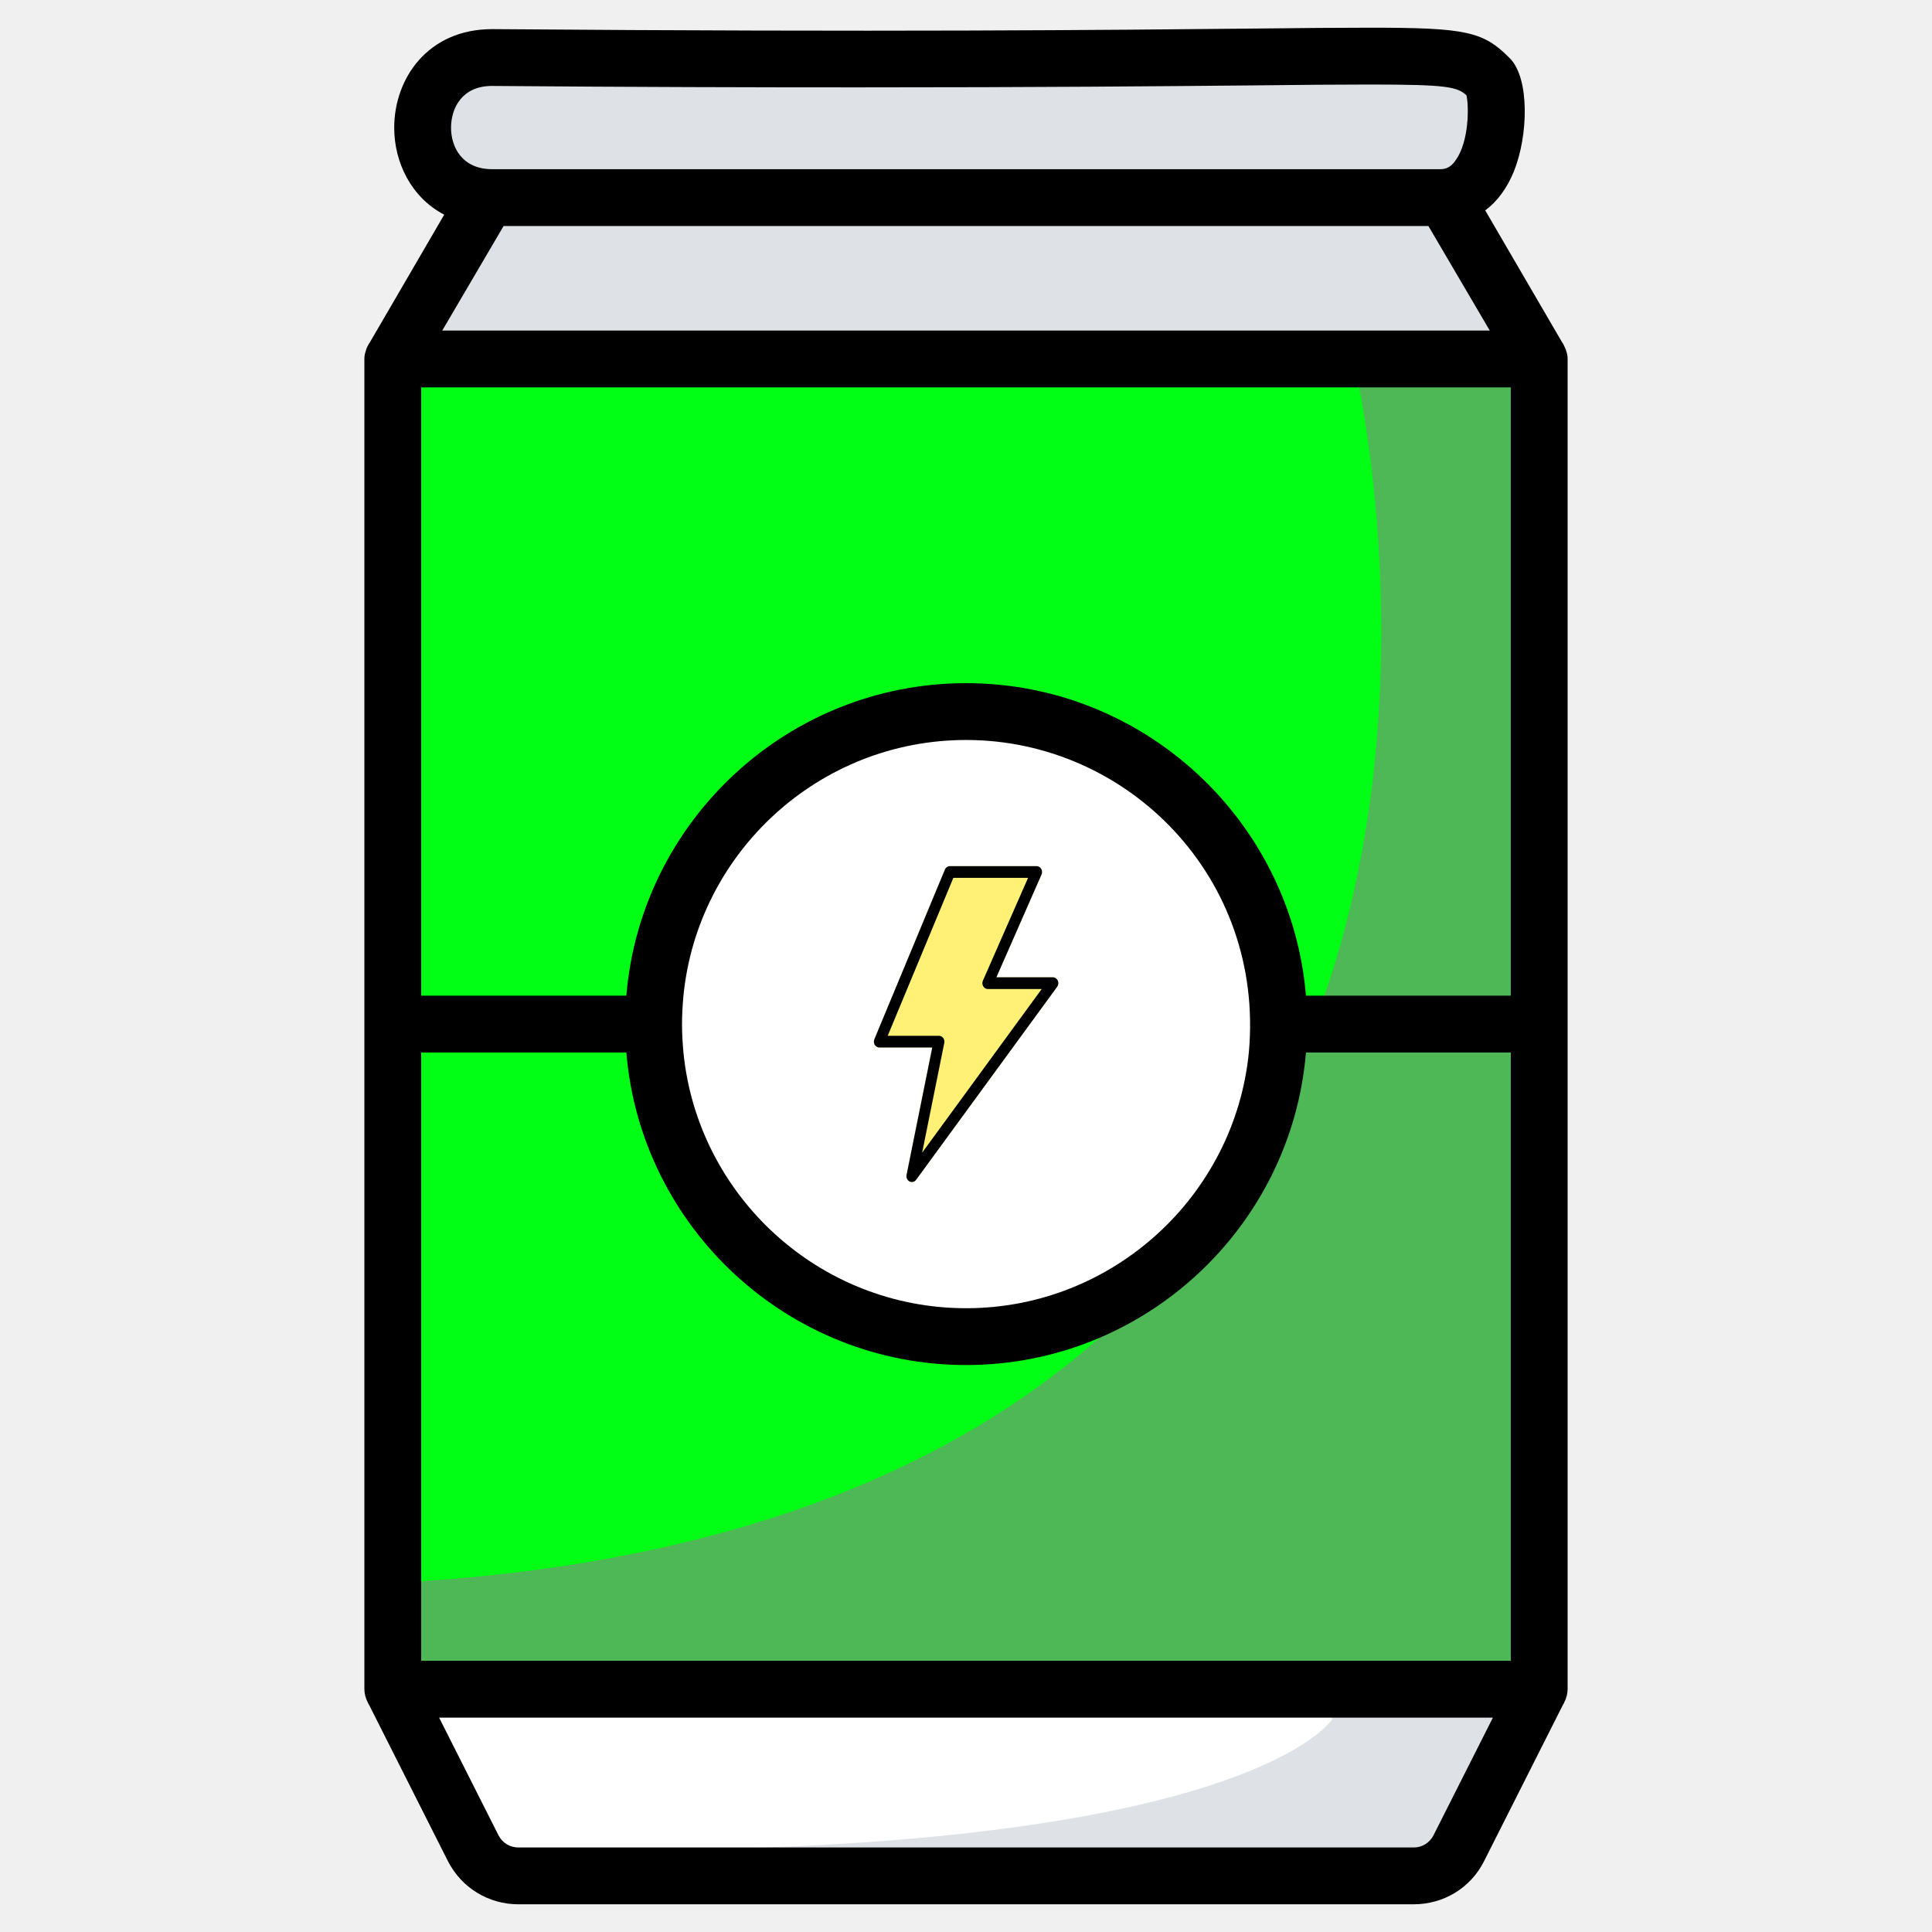
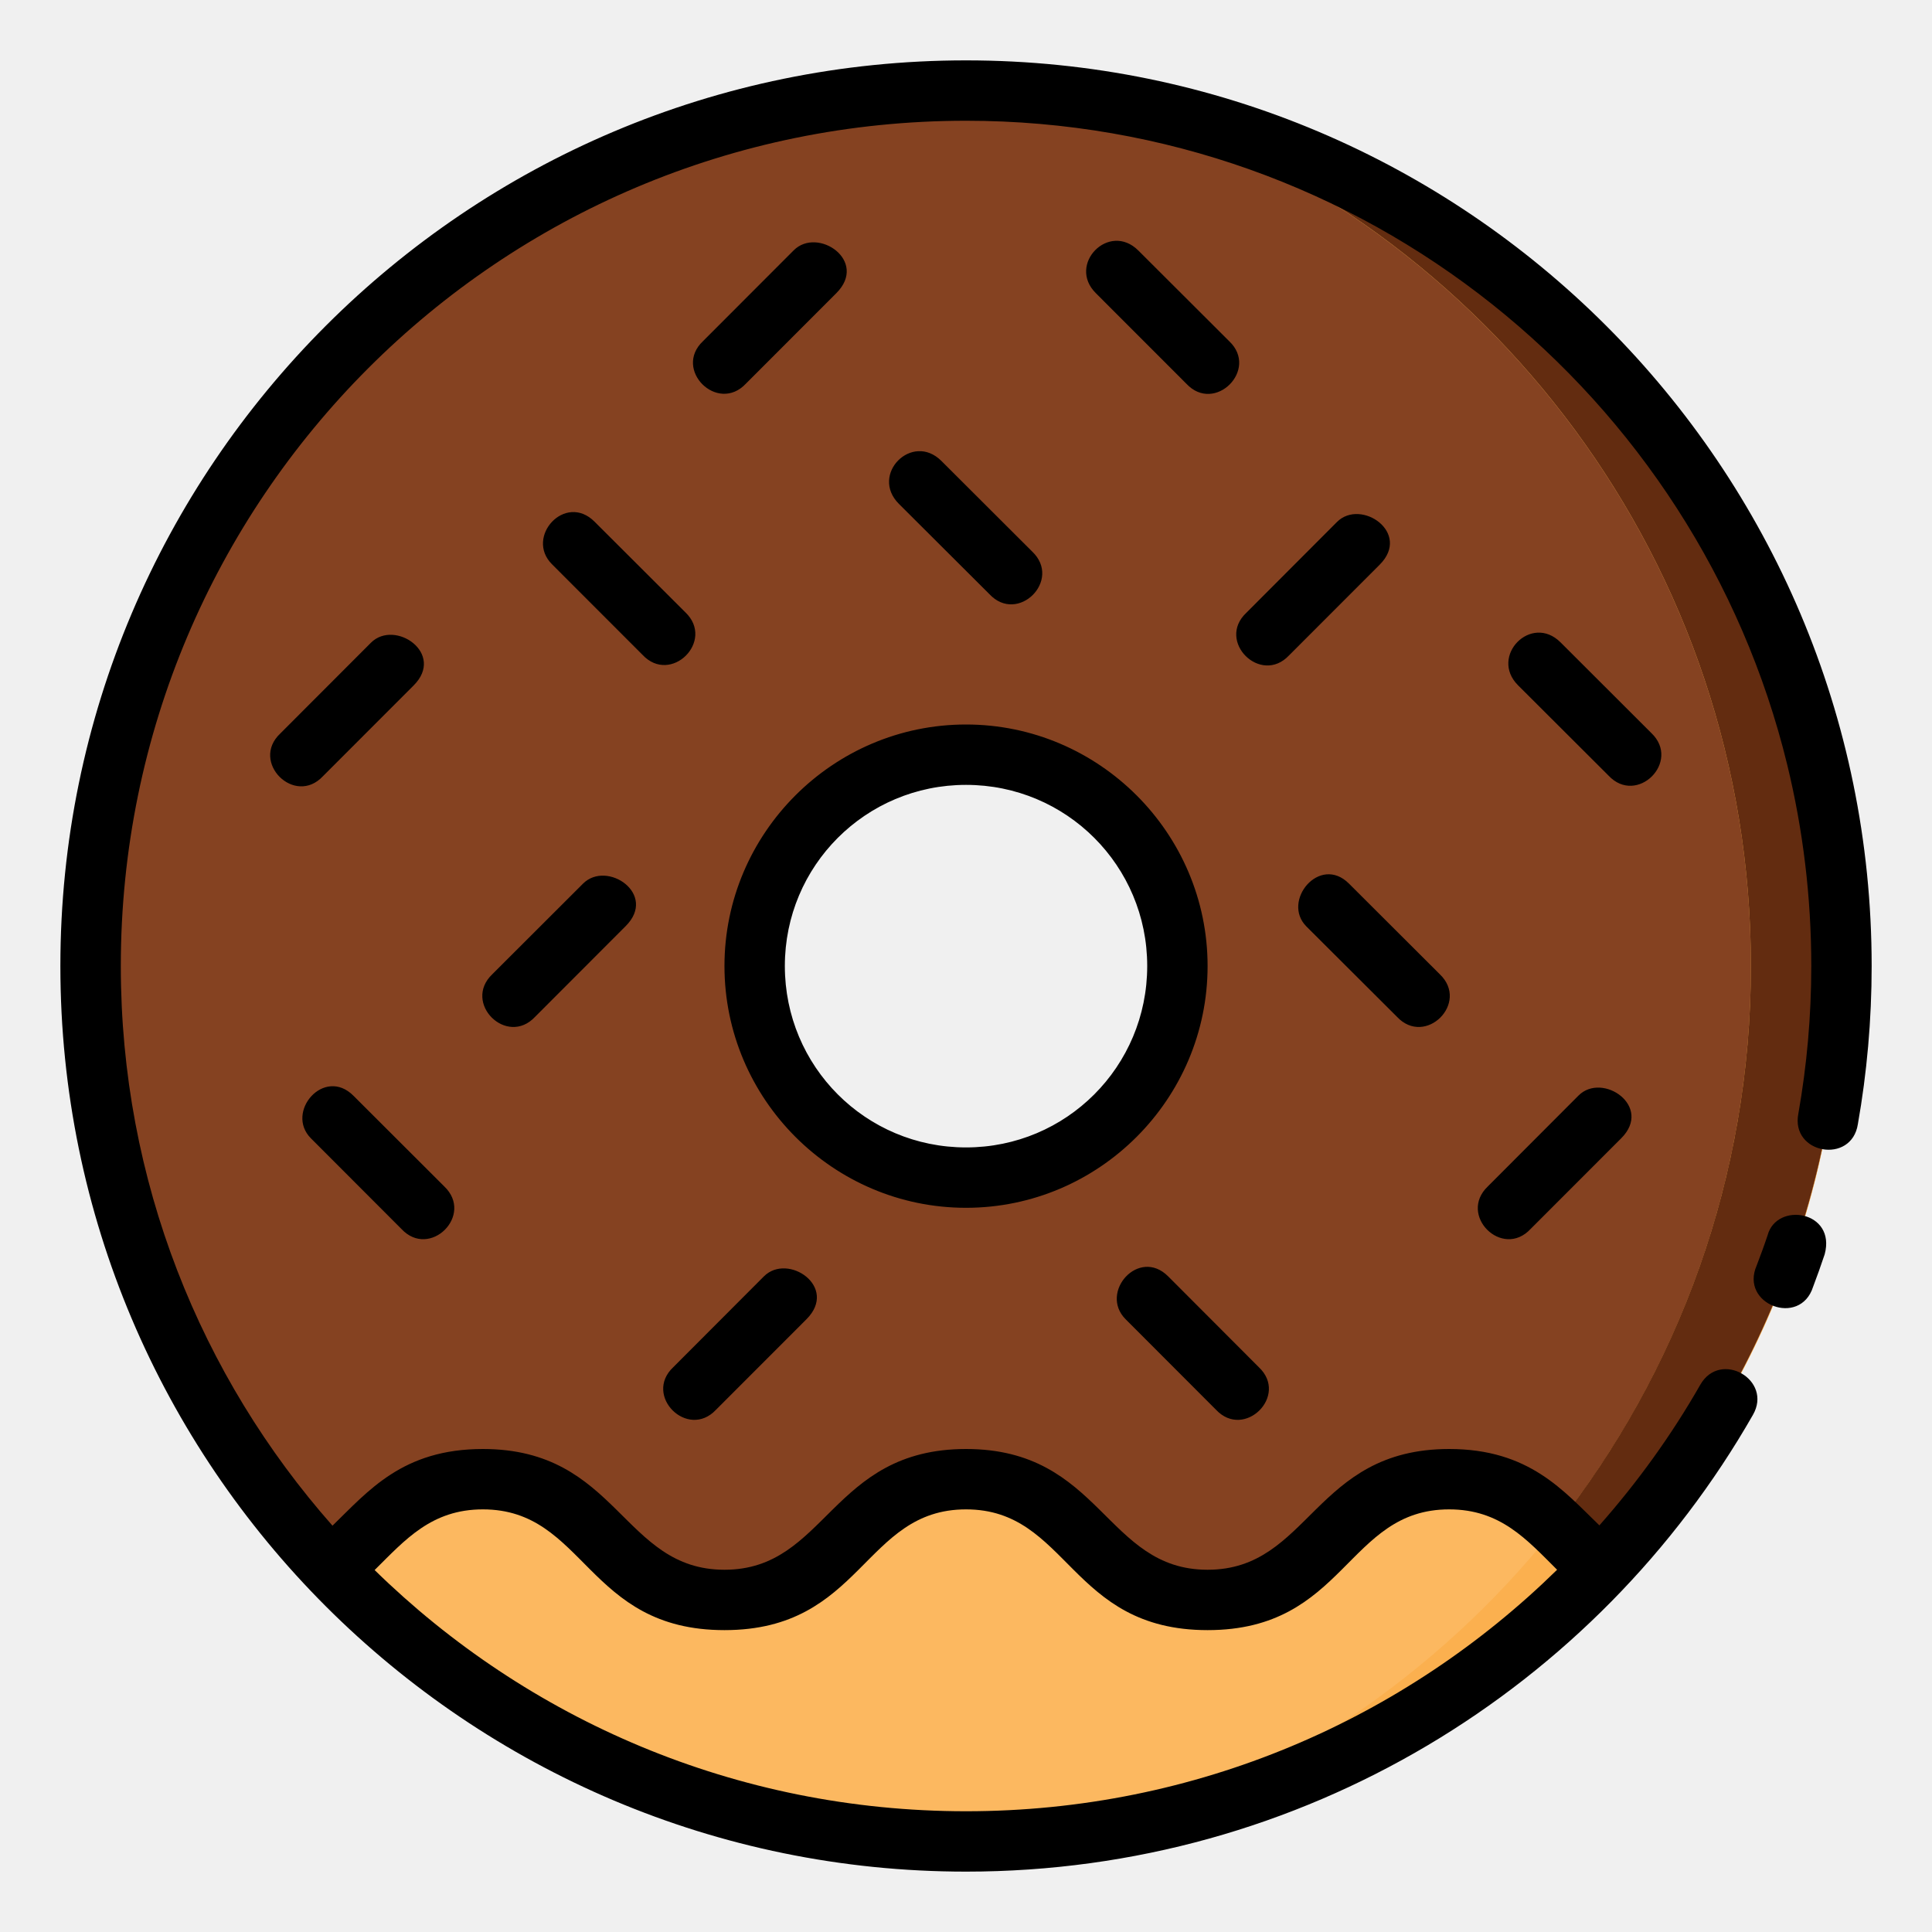
- <svg xmlns="http://www.w3.org/2000/svg" width="100%" height="100%" viewBox="0 0 68 68" version="1.1" xml:space="preserve" style="fill-rule:evenodd;clip-rule:evenodd;stroke-linejoin:round;stroke-miterlimit:2;">
-   <path d="M16.657,65.05L13.825,59.452L54.176,59.452L51.343,65.05C51.041,65.648 50.428,66.025 49.757,66.025L18.243,66.025C17.573,66.025 16.96,65.648 16.657,65.05Z" style="fill:white;fill-rule:nonzero;" />
-   <path d="M54.179,59.456L51.339,65.046C51.039,65.646 50.429,66.026 49.759,66.026L18.239,66.026C17.569,66.026 16.959,65.646 16.659,65.046C43.579,65.796 46.889,60.516 46.889,60.516L46.549,59.456L54.179,59.456Z" style="fill:rgb(222,225,230);fill-rule:nonzero;" />
-   <rect x="13.825" y="12.639" width="40.351" height="46.813" style="fill:rgb(0,255,20);" />
-   <path d="M54.179,12.636L54.179,59.456L13.829,59.456L13.829,55.716C57.649,53.396 47.629,12.636 47.629,12.636L54.179,12.636Z" style="fill:rgb(78,183,86);fill-rule:nonzero;" />
-   <path d="M17.151,6.955L13.825,12.639L54.176,12.639L50.85,6.955L17.151,6.955Z" style="fill:rgb(222,225,230);fill-rule:nonzero;" />
-   <path d="M50.681,6.955L17.32,6.955C14.058,6.955 14.061,2.025 17.32,2.025C51.727,2.298 51.068,1.376 52.42,2.75C52.871,3.194 52.889,6.955 50.681,6.955Z" style="fill:rgb(222,225,230);fill-rule:nonzero;" />
-   <path d="M13.825,36.045L54.176,36.045" style="fill:none;fill-rule:nonzero;" />
-   <circle cx="34" cy="36.045" r="11" style="fill:white;" />
-   <path d="M55.135,12.385C55.115,12.305 55.075,12.215 55.035,12.135C55.025,12.105 55.005,12.085 54.985,12.055L52.275,7.405C52.695,7.095 53.035,6.635 53.275,6.055C53.795,4.785 53.845,2.745 53.135,2.045C52.205,1.105 51.605,0.975 48.205,0.975C47.185,0.975 45.865,0.985 44.165,1.005C39.145,1.055 31.115,1.135 17.325,1.025C15.055,1.025 13.875,2.765 13.875,4.495C13.875,5.715 14.475,6.955 15.635,7.555L13.015,12.055C12.995,12.085 12.975,12.105 12.965,12.135C12.915,12.215 12.885,12.305 12.865,12.385C12.835,12.465 12.825,12.555 12.825,12.635L12.825,59.455C12.825,59.525 12.835,59.605 12.855,59.685C12.875,59.755 12.895,59.825 12.935,59.895C12.945,59.935 12.975,59.975 12.995,60.015L15.765,65.505C16.245,66.445 17.195,67.025 18.245,67.025L49.755,67.025C50.815,67.025 51.765,66.445 52.235,65.505L55.005,60.015C55.025,59.975 55.055,59.935 55.065,59.895C55.105,59.825 55.125,59.755 55.145,59.685C55.165,59.605 55.175,59.525 55.175,59.455L55.175,12.635C55.175,12.555 55.165,12.465 55.135,12.385ZM53.175,35.045L45.965,35.045C45.455,28.895 40.275,24.045 34.005,24.045C27.725,24.045 22.555,28.895 22.045,35.045L14.825,35.045L14.825,13.635L53.175,13.635L53.175,35.045ZM43.955,37.045C43.455,42.085 39.175,46.045 34.005,46.045C28.825,46.045 24.555,42.085 24.055,37.045C24.025,36.715 24.005,36.385 24.005,36.045C24.005,35.705 24.025,35.375 24.055,35.045C24.555,30.005 28.825,26.045 34.005,26.045C39.697,26.045 44.515,30.896 43.955,37.045ZM14.825,37.045L22.045,37.045C22.555,43.195 27.725,48.045 34.005,48.045C40.275,48.045 45.455,43.195 45.965,37.045L53.175,37.045L53.175,58.455L14.825,58.455L14.825,37.045ZM17.315,3.025C22.295,3.065 26.545,3.075 30.175,3.075C36.585,3.075 40.975,3.035 44.185,3.005C45.875,2.985 47.185,2.975 48.205,2.975C50.935,2.975 51.285,3.055 51.615,3.355C51.705,3.755 51.705,4.965 51.245,5.625C51.055,5.915 50.855,5.955 50.685,5.955L17.325,5.955C16.255,5.955 15.875,5.165 15.875,4.495C15.875,3.815 16.255,3.025 17.315,3.025ZM17.725,7.955L50.275,7.955L52.435,11.635L15.565,11.635L17.725,7.955ZM50.455,64.595C50.315,64.865 50.055,65.025 49.755,65.025L18.245,65.025C17.945,65.025 17.685,64.865 17.545,64.595L15.455,60.455L52.545,60.455L50.455,64.595Z" style="fill-rule:nonzero;" />
-   <g transform="matrix(0.190927,0,0,0.205869,34.0038,36.045)">
-     <g transform="matrix(1,0,0,1,-32,-32)">
-       <path d="M48.9,24.564C48.733,24.219 48.383,24 48,24L37.58,24L45.904,6.428C45.967,6.294 46,6.148 46,5.999C46,5.451 45.549,5 45.001,5C45.001,5 45,5 45,5L29,5C28.607,5 28.248,5.232 28.087,5.591L15.087,34.591C15.03,34.719 15,34.859 15,35C15,35.549 15.451,36 16,36L25.759,36L21.023,57.787C21.008,57.857 21,57.929 21,58.001C21,58.549 21.451,59.001 22,59.001C22.306,59.001 22.596,58.86 22.786,58.619L48.786,25.619C49.022,25.319 49.067,24.908 48.9,24.564Z" style="fill:rgb(255,241,118);fill-rule:nonzero;" />
-       <path d="M48.9,24.564C48.733,24.219 48.383,24 48,24L37.58,24L45.904,6.428C45.967,6.294 46,6.148 46,5.999C46,5.451 45.549,5 45.001,5C45.001,5 45,5 45,5L29,5C28.607,5 28.248,5.232 28.087,5.591L15.087,34.591C15.03,34.719 15,34.859 15,35C15,35.549 15.451,36 16,36L25.759,36L21.023,57.787C21.008,57.857 21,57.929 21,58.001C21,58.549 21.451,59.001 22,59.001C22.306,59.001 22.596,58.86 22.786,58.619L48.786,25.619C49.022,25.319 49.067,24.908 48.9,24.564ZM23.898,53.975L27.977,35.213C27.992,35.143 28,35.071 28,34.999C28,34.451 27.549,34 27.001,34C27.001,34 27,34 27,34L17.544,34L29.647,7L43.42,7L35.096,24.572C35.033,24.706 35,24.852 35,25.001C35,25.549 35.451,26 35.999,26C35.999,26 36,26 36,26L45.939,26L23.898,53.975Z" style="fill-rule:nonzero;" />
-     </g>
+ <svg xmlns="http://www.w3.org/2000/svg" width="100%" height="100%" viewBox="0 0 64 64" version="1.1" xml:space="preserve" style="fill-rule:evenodd;clip-rule:evenodd;stroke-linejoin:round;stroke-miterlimit:2;">
+   <g transform="matrix(1,0,0,1,0,-1058.54)">
+     <path d="M32.001,1061.54C15.984,1061.54 3,1074.52 3,1090.54C3,1106.56 15.984,1119.54 32.001,1119.54C48.017,1119.54 61.001,1106.56 61.001,1090.54C61.001,1074.52 48.017,1061.54 32.001,1061.54ZM32.001,1083.54C32.001,1083.54 32.001,1083.54 32.001,1083.54C35.841,1083.54 39.001,1086.7 39.001,1090.54C39.001,1090.54 39.001,1090.54 39.001,1090.54C39.001,1094.38 35.841,1097.54 32.001,1097.54C32.001,1097.54 32.001,1097.54 32.001,1097.54C28.16,1097.54 25,1094.38 25,1090.54C25,1090.54 25,1090.54 25,1090.54C25,1086.7 28.16,1083.54 32.001,1083.54Z" style="fill:rgb(252,184,96);fill-rule:nonzero;" />
+     <path d="M32.001,1061.54C15.984,1061.54 3,1074.52 3,1090.54C3.015,1097.96 5.872,1105.1 10.988,1110.48C12.453,1109.29 13.351,1107.54 16,1107.54C20,1107.54 20,1111.54 24,1111.54C28.001,1111.54 28.001,1107.54 32.001,1107.54C36.001,1107.54 36.001,1111.54 40.001,1111.54C44.001,1111.54 44.001,1107.54 48.001,1107.54C50.66,1107.54 51.555,1109.31 53.028,1110.49C58.142,1105.11 60.996,1097.97 61.001,1090.54C61.001,1074.52 48.017,1061.54 32.001,1061.54ZM32.001,1083.54C32.001,1083.54 32.001,1083.54 32.001,1083.54C35.841,1083.54 39.001,1086.7 39.001,1090.54C39.001,1090.54 39.001,1090.54 39.001,1090.54C39.001,1094.38 35.841,1097.54 32.001,1097.54C32.001,1097.54 32.001,1097.54 32.001,1097.54C28.16,1097.54 25,1094.38 25,1090.54C25,1090.54 25,1090.54 25,1090.54C25,1086.7 28.16,1083.54 32.001,1083.54Z" style="fill:rgb(133,66,33);fill-rule:nonzero;" />
+     <path d="M37.343,1062.04C49.33,1065.97 58.001,1077.25 58.001,1090.54C58.001,1103.84 49.33,1115.11 37.343,1119.04C50.806,1116.53 61.001,1104.73 61.001,1090.54C61.001,1076.35 50.806,1064.55 37.343,1062.04Z" style="fill:rgb(251,176,79);fill-rule:nonzero;" />
+     <path d="M37.35,1062.04C49.334,1065.97 58.001,1077.25 58.001,1090.54C58.001,1097.55 55.587,1103.99 51.554,1109.1C52.042,1109.57 52.499,1110.07 53.028,1110.49C58.142,1105.11 60.996,1097.97 61.001,1090.54C61.001,1076.35 50.81,1064.55 37.35,1062.04Z" style="fill:rgb(99,44,16);fill-rule:nonzero;" />
+     <path d="M32.001,1060.54C15.444,1060.54 2,1073.99 2,1090.54C2,1107.1 15.444,1120.54 32.001,1120.54C43.153,1120.54 52.9,1114.45 58.068,1105.41C58.733,1104.25 56.991,1103.25 56.325,1104.41C55.372,1106.08 54.246,1107.64 52.982,1109.07C51.797,1107.93 50.661,1106.54 48.005,1106.54C43.521,1106.54 43.389,1110.54 40.003,1110.54C36.616,1110.54 36.485,1106.54 32.001,1106.54C27.517,1106.54 27.385,1110.54 23.999,1110.54C20.612,1110.54 20.48,1106.54 15.996,1106.54C13.336,1106.54 12.201,1107.93 11.014,1109.08C6.652,1104.14 4.002,1097.66 4.002,1090.54C4.002,1075.07 16.525,1062.54 32.001,1062.54C45.181,1062.54 56.221,1071.63 59.206,1083.88C59.726,1086.02 60.001,1088.25 60.001,1090.54C60.001,1092.21 59.853,1093.84 59.573,1095.43C59.309,1096.77 61.338,1097.12 61.544,1095.78C61.844,1094.08 62.001,1092.33 62.001,1090.54C62.001,1073.99 48.558,1060.54 32.001,1060.54L32.001,1060.54ZM26.295,1066.83L23.289,1069.84C22.288,1070.78 23.768,1072.25 24.708,1071.25L27.706,1068.25C28.772,1067.18 27.088,1066.04 26.295,1066.83ZM36.3,1068.25L39.298,1071.25C40.237,1072.26 41.717,1070.78 40.716,1069.84L37.71,1066.84C36.739,1065.87 35.343,1067.3 36.3,1068.25ZM29.776,1075.23L32.774,1078.22C33.713,1079.23 35.194,1077.76 34.192,1076.81L31.186,1073.81C30.215,1072.84 28.808,1074.26 29.776,1075.23ZM18.284,1077.23L21.282,1080.23C22.221,1081.24 23.701,1079.77 22.7,1078.82L19.694,1075.82C18.722,1074.85 17.384,1076.33 18.284,1077.23ZM44.29,1075.83L41.286,1078.84C40.284,1079.78 41.763,1081.25 42.702,1080.25L45.7,1077.25C46.766,1076.19 45.083,1075.04 44.29,1075.83ZM50.286,1081.24L53.282,1084.23C54.222,1085.24 55.702,1083.77 54.7,1082.82L51.696,1079.82C50.725,1078.85 49.329,1080.28 50.286,1081.24ZM12.289,1079.83L9.283,1082.84C8.282,1083.78 9.762,1085.26 10.701,1084.25L13.699,1081.25C14.765,1080.19 13.082,1079.04 12.289,1079.83ZM32.001,1082.54C27.594,1082.54 23.999,1086.14 23.999,1090.54C23.999,1094.95 27.594,1098.55 32.001,1098.55C36.407,1098.55 40.003,1094.95 40.003,1090.54C40.003,1086.14 36.407,1082.54 32.001,1082.54ZM32.001,1084.54C35.326,1084.54 38.003,1087.22 38.003,1090.54C38.003,1093.87 35.326,1096.55 32.001,1096.55C28.675,1096.55 25.999,1093.87 25.999,1090.54C25.999,1087.22 28.675,1084.54 32.001,1084.54ZM19.315,1087.81L16.311,1090.81C15.309,1091.76 16.79,1093.23 17.729,1092.22L20.725,1089.22C21.792,1088.16 20.107,1087.02 19.315,1087.81ZM43.276,1089.23L46.274,1092.22C47.214,1093.23 48.694,1091.76 47.692,1090.81L44.686,1087.81C43.716,1086.84 42.441,1088.39 43.276,1089.23ZM10.301,1096.25L13.297,1099.25C14.236,1100.26 15.717,1098.79 14.715,1097.84L11.711,1094.84C10.739,1093.86 9.431,1095.38 10.301,1096.25ZM52.292,1094.83L49.288,1097.84C48.287,1098.79 49.765,1100.26 50.704,1099.25L53.702,1096.25C54.768,1095.19 53.084,1094.04 52.292,1094.83ZM58.554,1099.46C58.441,1099.8 58.318,1100.13 58.193,1100.46C57.622,1101.75 59.632,1102.51 60.06,1101.17C60.194,1100.82 60.324,1100.45 60.445,1100.09C60.832,1098.65 58.853,1098.34 58.554,1099.46L58.554,1099.46ZM25.307,1100.82L22.303,1103.83C21.302,1104.77 22.78,1106.24 23.719,1105.24L26.717,1102.24C27.783,1101.17 26.101,1100.03 25.307,1100.82ZM37.286,1102.24L40.282,1105.24C41.221,1106.24 42.702,1104.77 41.7,1103.83L38.696,1100.82C37.725,1099.85 36.4,1101.35 37.286,1102.24ZM15.996,1108.54C19.395,1108.54 19.426,1112.54 23.999,1112.54C28.571,1112.54 28.602,1108.54 32.001,1108.54C35.399,1108.54 35.431,1112.54 40.003,1112.54C44.575,1112.54 44.606,1108.54 48.005,1108.54C49.705,1108.54 50.575,1109.54 51.581,1110.54C46.534,1115.49 39.632,1118.54 32.001,1118.54C24.368,1118.54 17.459,1115.49 12.41,1110.55C13.42,1109.55 14.291,1108.54 15.996,1108.54Z" style="fill-rule:nonzero;" />
  </g>
</svg>
